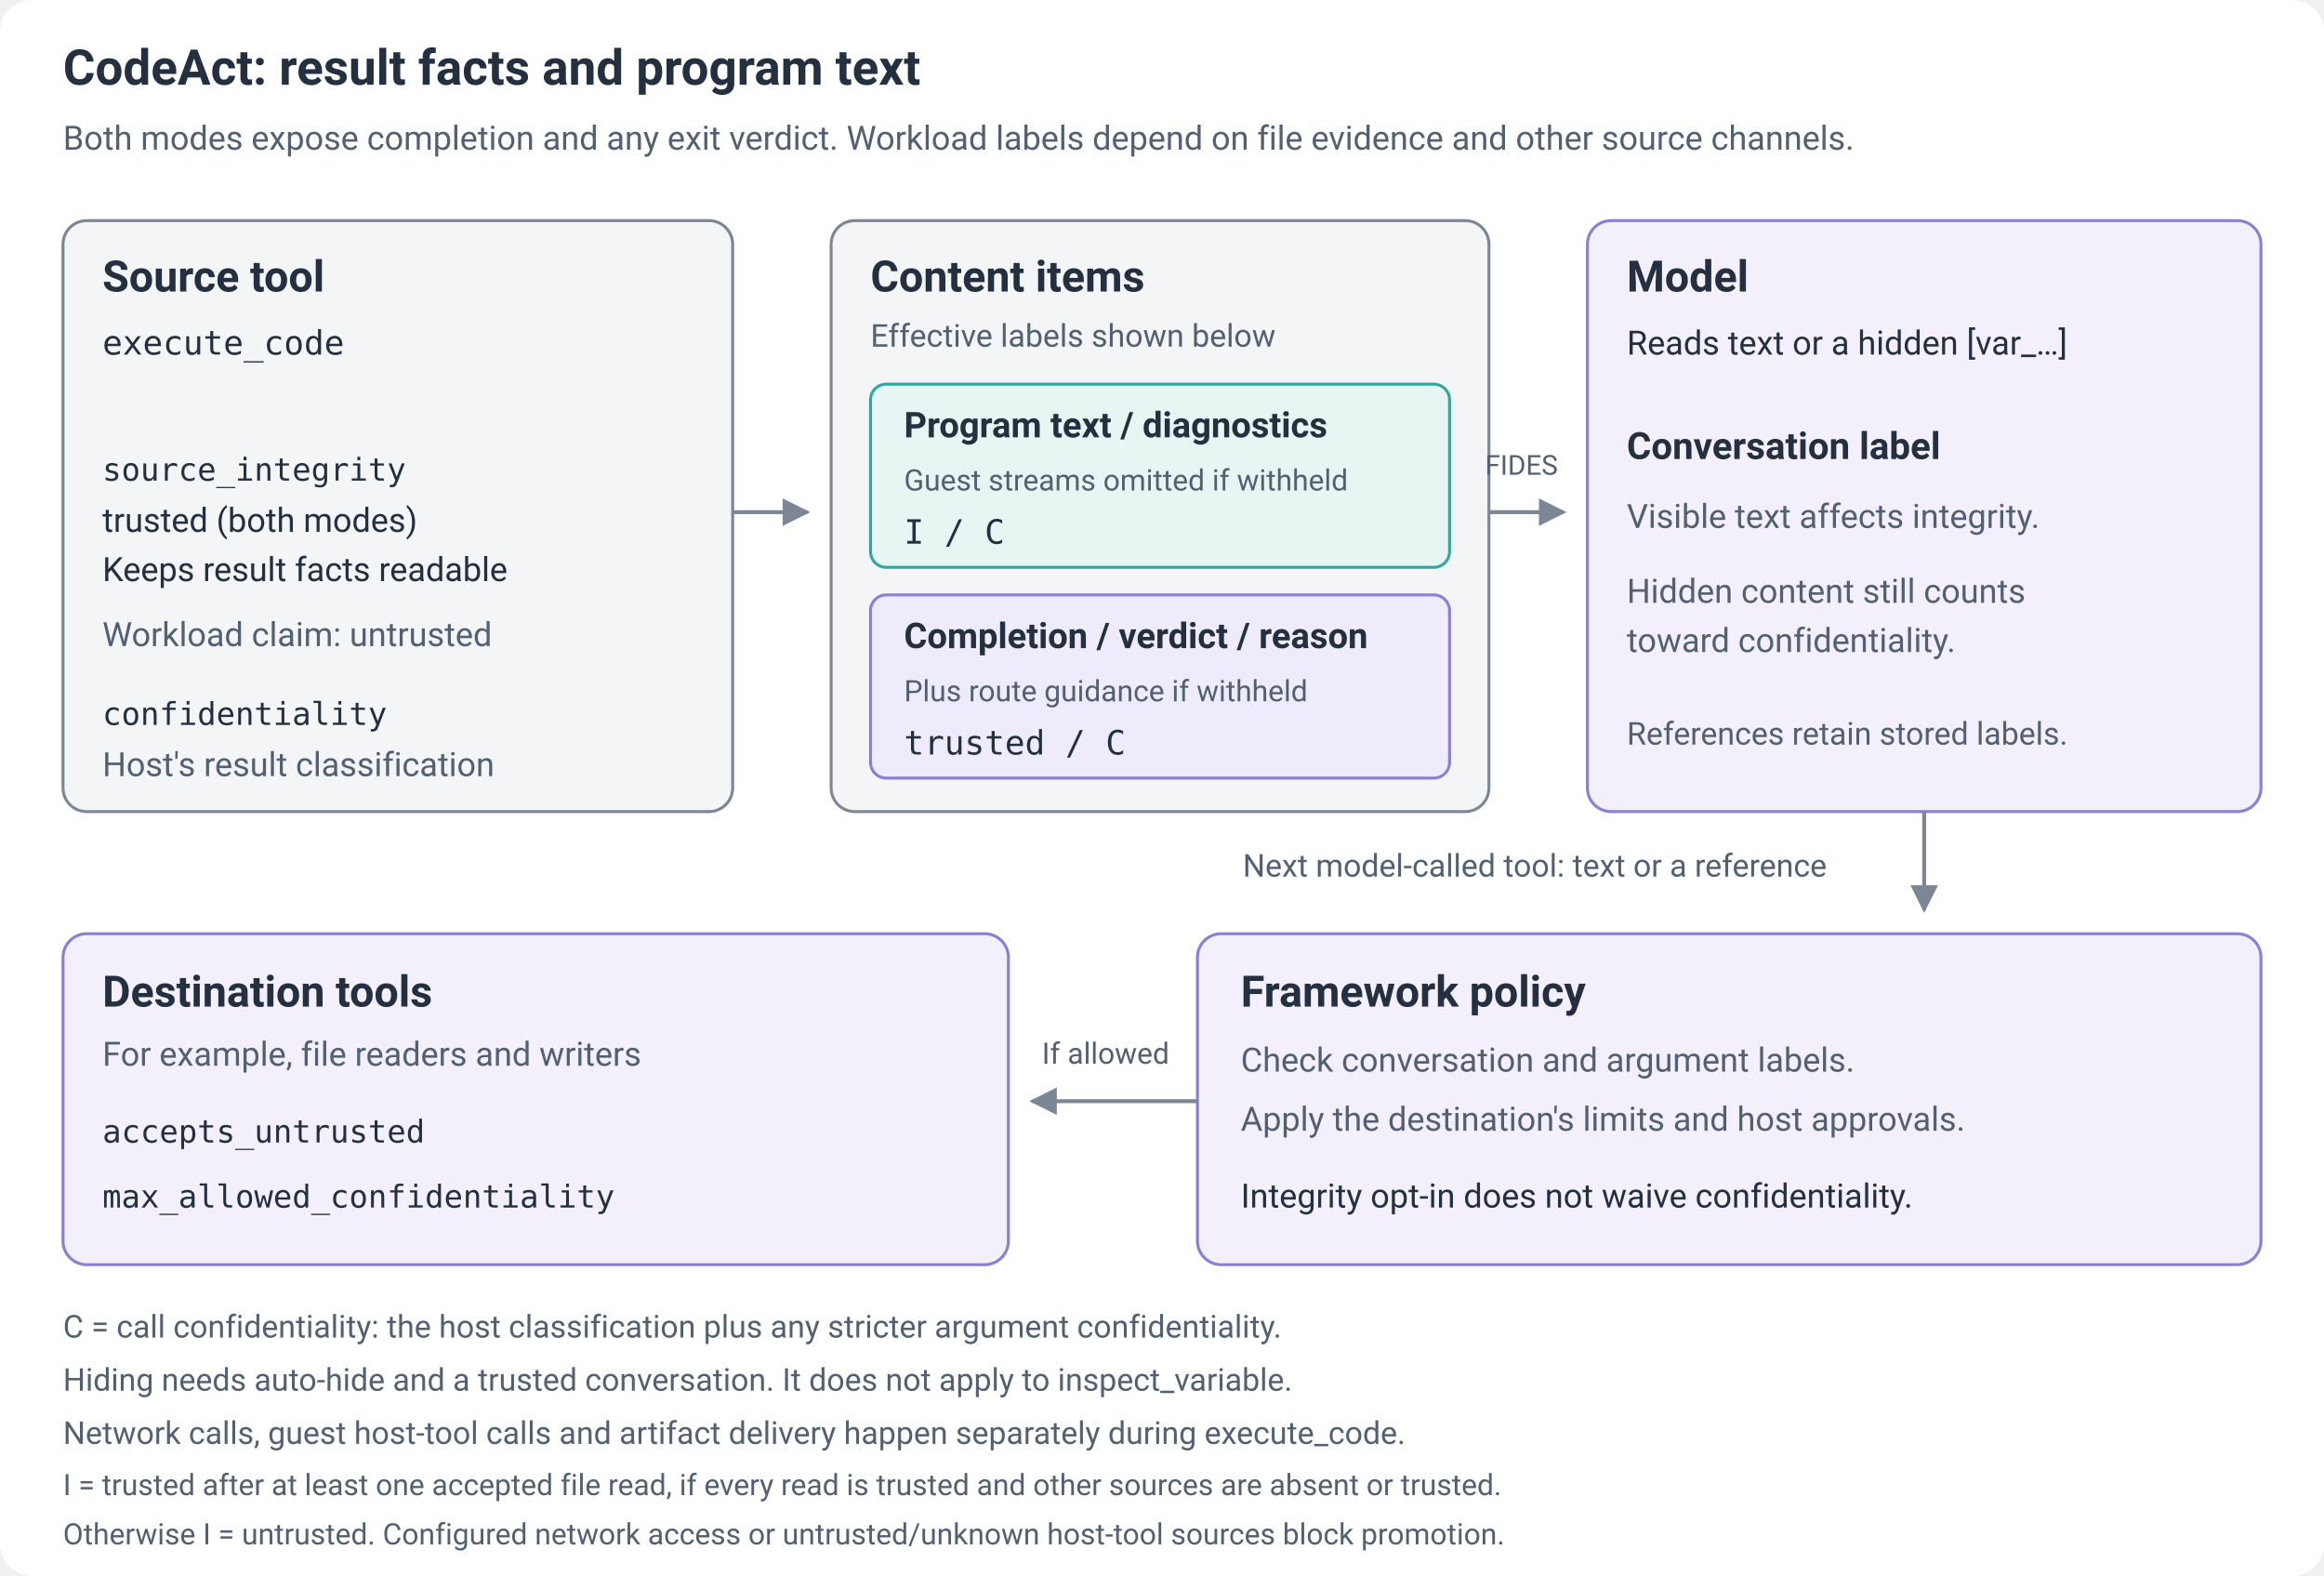
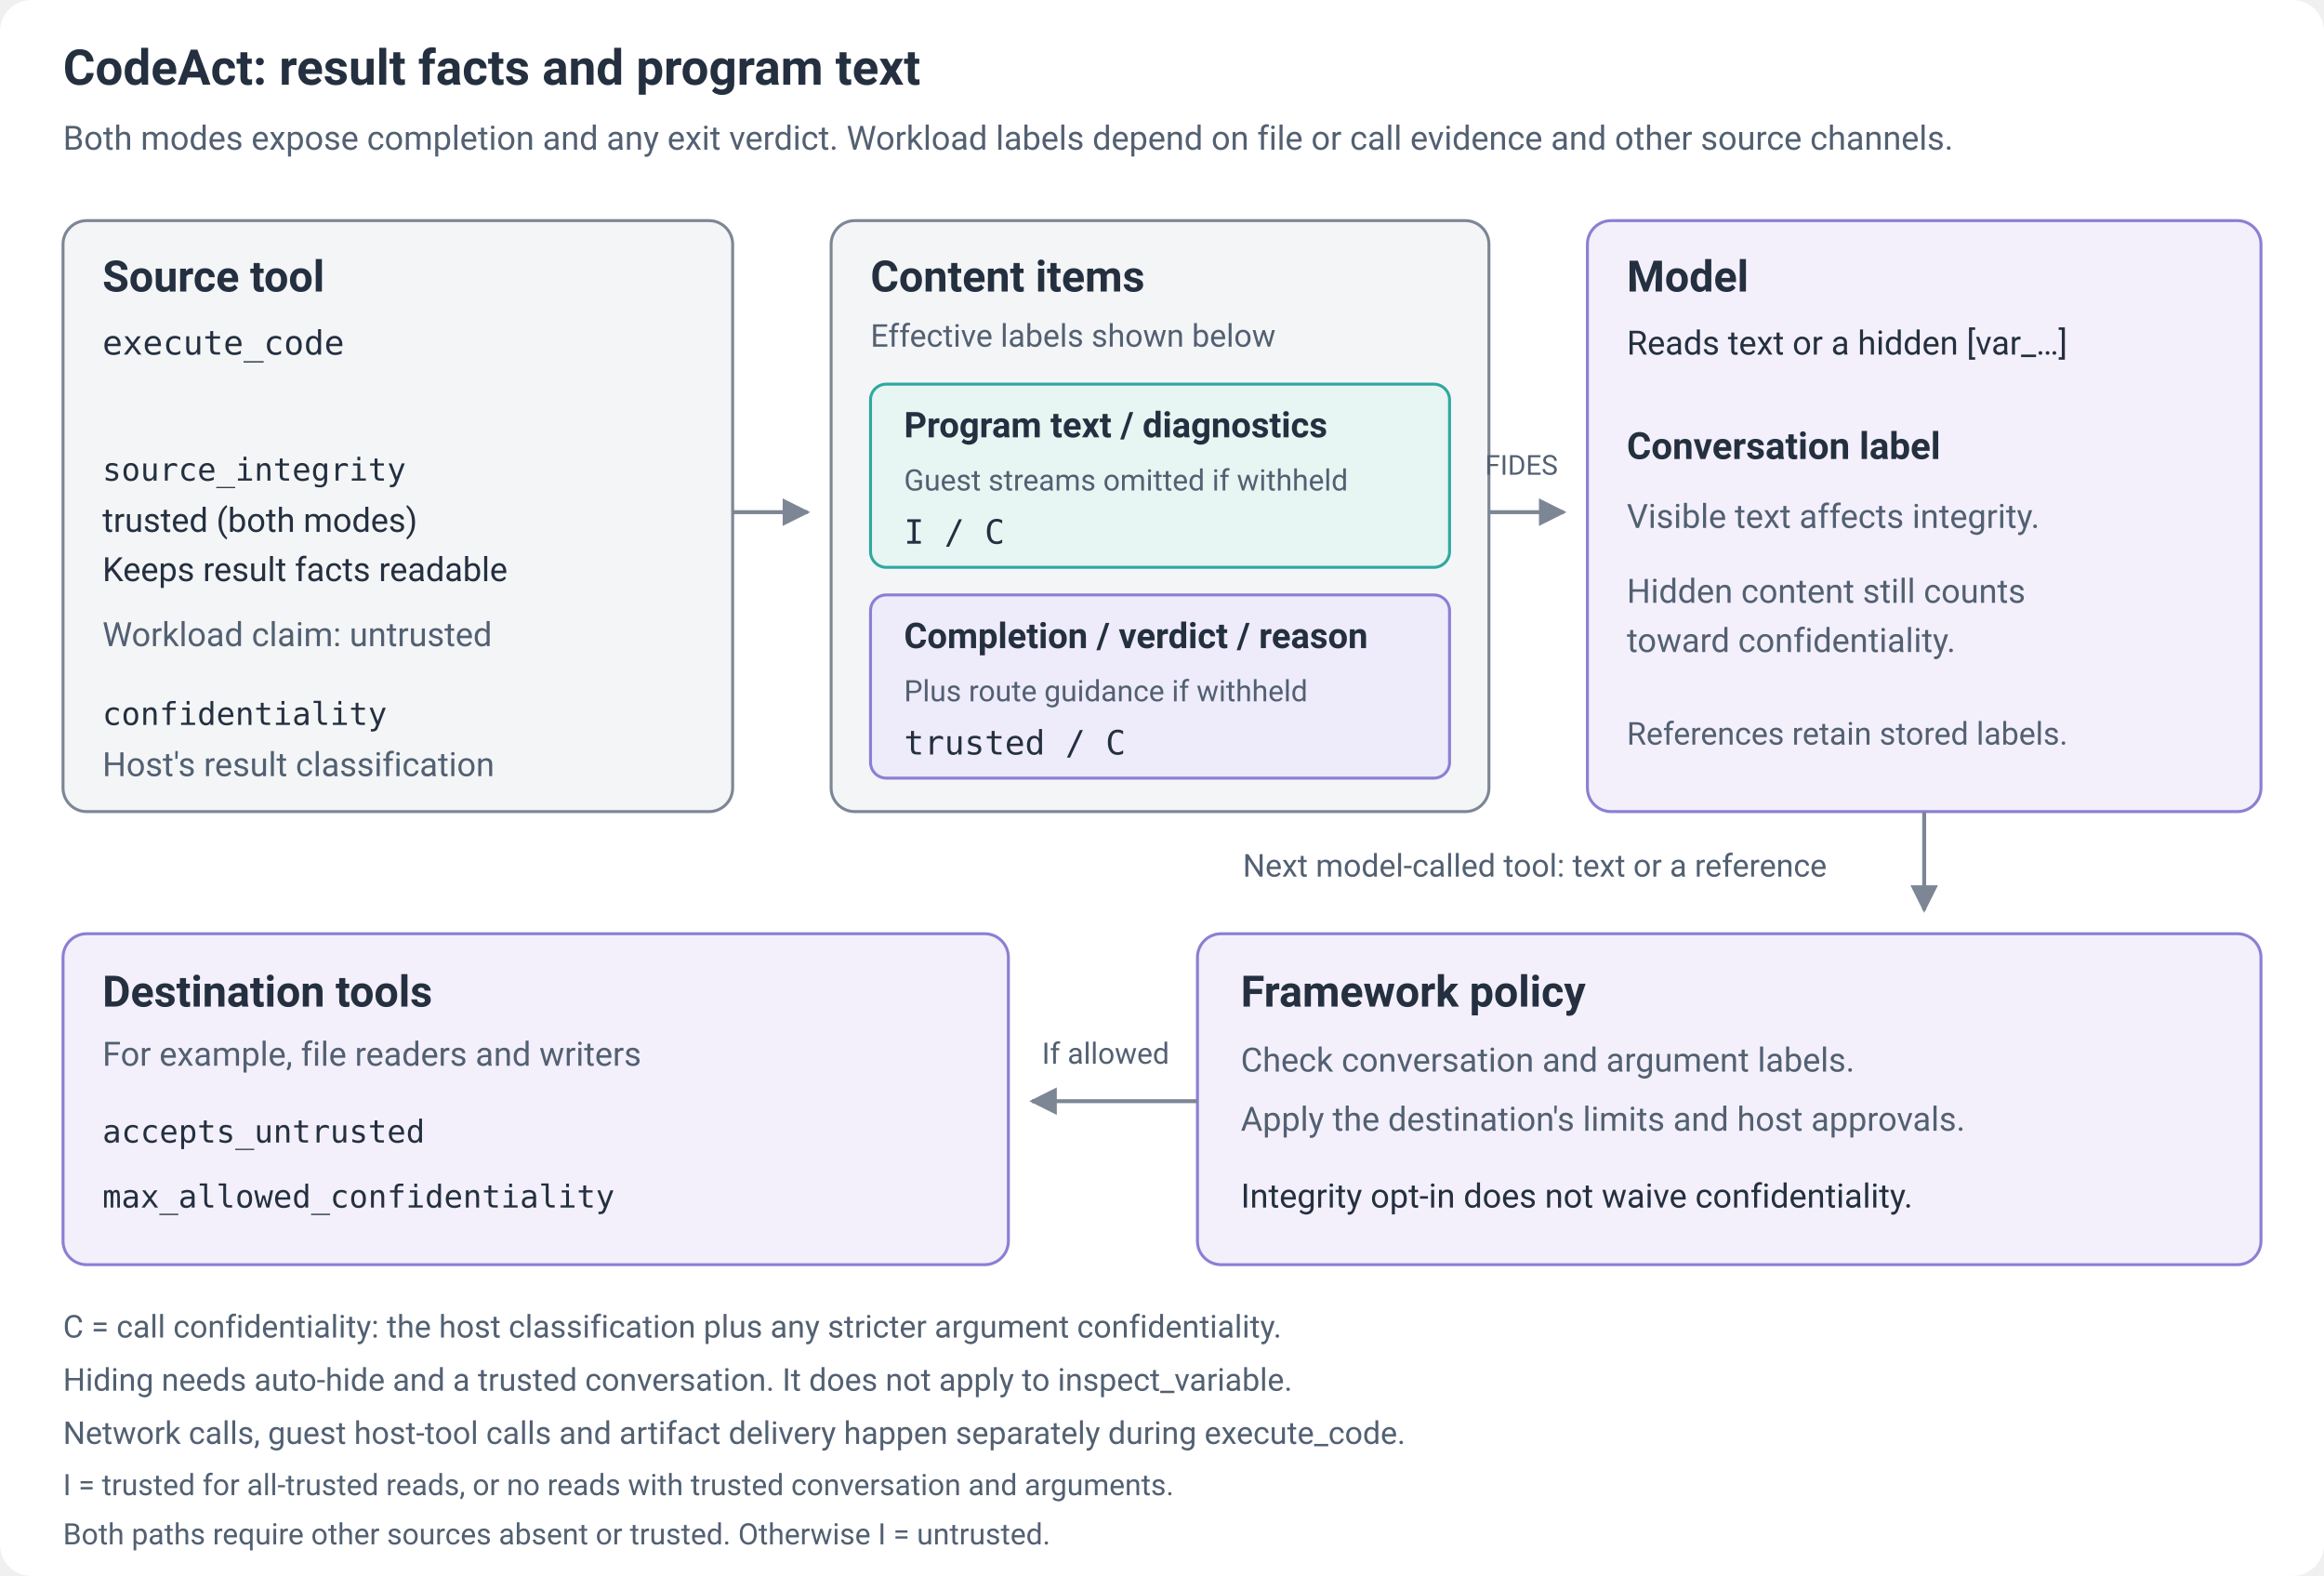
<svg xmlns="http://www.w3.org/2000/svg" viewBox="0 0 1180 800" width="1180" height="800" role="img" aria-labelledby="codeact-title codeact-desc" font-family="ui-sans-serif, system-ui, -apple-system, 'Segoe UI', Roboto, Helvetica, Arial, sans-serif">
  <defs>
    <marker id="codeact-arrow" viewBox="0 0 10 10" refX="9" refY="5" markerWidth="7" markerHeight="7" orient="auto-start-reverse">
      <path d="M 0 0 L 10 5 L 0 10 z" fill="#7d8694" />
    </marker>
  </defs>
  <rect width="1180" height="800" rx="16" fill="#ffffff" />
  <text x="32" y="43" font-size="25" font-weight="600" fill="#243040">CodeAct: result facts and program text</text>
-   <text x="32" y="76" font-size="17" fill="#526072">Both modes expose completion and any exit verdict. Workload labels depend on file evidence and other source channels.</text>
+   <text x="32" y="76" font-size="17" fill="#526072">Both modes expose completion and any exit verdict. Workload labels depend on file or call evidence and other source channels.</text>
  <rect x="32" y="112" width="340" height="300" rx="12" fill="#f4f5f7" stroke="#7d8694" stroke-width="1.5" />
  <text x="52" y="148" font-size="22" font-weight="600" fill="#243040">Source tool</text>
  <text x="52" y="180" font-size="17" font-family="ui-monospace, Consolas, monospace" fill="#243040">execute_code</text>
  <text x="52" y="244" font-size="16" font-family="ui-monospace, Consolas, monospace" fill="#243040">source_integrity</text>
  <text x="52" y="270" font-size="17" fill="#243040">trusted (both modes)</text>
  <text x="52" y="295" font-size="17" fill="#243040">Keeps result facts readable</text>
  <text x="52" y="328" font-size="17" fill="#526072">Workload claim: untrusted</text>
  <text x="52" y="368" font-size="16" font-family="ui-monospace, Consolas, monospace" fill="#243040">confidentiality</text>
  <text x="52" y="394" font-size="17" fill="#526072">Host's result classification</text>
  <path d="M 372 260 H 410" fill="none" stroke="#7d8694" stroke-width="2" marker-end="url(#codeact-arrow)" />
  <rect x="422" y="112" width="334" height="300" rx="12" fill="#f4f5f7" stroke="#7d8694" stroke-width="1.5" />
  <text x="442" y="148" font-size="22" font-weight="600" fill="#243040">Content items</text>
  <text x="442" y="176" font-size="16" fill="#526072">Effective labels shown below</text>
  <rect x="442" y="195" width="294" height="93" rx="8" fill="#e7f5f3" stroke="#2fa8a0" stroke-width="1.5" />
  <text x="459" y="222" font-size="18" font-weight="600" fill="#243040">Program text / diagnostics</text>
  <text x="459" y="249" font-size="15" fill="#526072">Guest streams omitted if withheld</text>
  <text x="459" y="276" font-size="17" font-family="ui-monospace, Consolas, monospace" fill="#243040">I / C</text>
  <rect x="442" y="302" width="294" height="93" rx="8" fill="#eeebfa" stroke="#8b7fd4" stroke-width="1.5" />
  <text x="459" y="329" font-size="18" font-weight="600" fill="#243040">Completion / verdict / reason</text>
  <text x="459" y="356" font-size="15" fill="#526072">Plus route guidance if withheld</text>
  <text x="459" y="383" font-size="17" font-family="ui-monospace, Consolas, monospace" fill="#243040">trusted / C</text>
  <path d="M 756 260 H 794" fill="none" stroke="#7d8694" stroke-width="2" marker-end="url(#codeact-arrow)" />
  <text x="754" y="241" font-size="14" fill="#526072">FIDES</text>
  <rect x="806" y="112" width="342" height="300" rx="12" fill="#f3f0fb" stroke="#8b7fd4" stroke-width="1.5" />
  <text x="826" y="148" font-size="22" font-weight="600" fill="#243040">Model</text>
  <text x="826" y="180" font-size="17" fill="#243040">Reads text or a hidden [var_…]</text>
  <text x="826" y="233" font-size="19" font-weight="600" fill="#243040">Conversation label</text>
  <text x="826" y="268" font-size="17" fill="#526072">Visible text affects integrity.</text>
  <text x="826" y="306" font-size="17" fill="#526072">Hidden content still counts</text>
  <text x="826" y="331" font-size="17" fill="#526072">toward confidentiality.</text>
  <text x="826" y="378" font-size="16" fill="#526072">References retain stored labels.</text>
  <path d="M 977 412 V 462" fill="none" stroke="#7d8694" stroke-width="2" marker-end="url(#codeact-arrow)" />
  <text x="631" y="445" font-size="16" fill="#526072">Next model-called tool: text or a reference</text>
  <rect x="608" y="474" width="540" height="168" rx="12" fill="#f3f0fb" stroke="#8b7fd4" stroke-width="1.5" />
  <text x="630" y="511" font-size="22" font-weight="600" fill="#243040">Framework policy</text>
  <text x="630" y="544" font-size="17" fill="#526072">Check conversation and argument labels.</text>
  <text x="630" y="574" font-size="17" fill="#526072">Apply the destination's limits and host approvals.</text>
  <text x="630" y="613" font-size="17" fill="#243040">Integrity opt-in does not waive confidentiality.</text>
  <path d="M 608 559 H 524" fill="none" stroke="#7d8694" stroke-width="2" marker-end="url(#codeact-arrow)" />
  <text x="529" y="540" font-size="15" fill="#526072">If allowed</text>
  <rect x="32" y="474" width="480" height="168" rx="12" fill="#f3f0fb" stroke="#8b7fd4" stroke-width="1.5" />
  <text x="52" y="511" font-size="22" font-weight="600" fill="#243040">Destination tools</text>
  <text x="52" y="541" font-size="17" fill="#526072">For example, file readers and writers</text>
  <text x="52" y="580" font-size="16" font-family="ui-monospace, Consolas, monospace" fill="#243040">accepts_untrusted</text>
  <text x="52" y="613" font-size="16" font-family="ui-monospace, Consolas, monospace" fill="#243040">max_allowed_confidentiality</text>
  <text x="32" y="679" font-size="16" fill="#526072">C = call confidentiality: the host classification plus any stricter argument confidentiality.</text>
  <text x="32" y="706" font-size="16" fill="#526072">Hiding needs auto-hide and a trusted conversation. It does not apply to inspect_variable.</text>
  <text x="32" y="733" font-size="16" fill="#526072">Network calls, guest host-tool calls and artifact delivery happen separately during execute_code.</text>
-   <text x="32" y="759" font-size="15" fill="#526072">I = trusted after at least one accepted file read, if every read is trusted and other sources are absent or trusted.</text>
-   <text x="32" y="784" font-size="15" fill="#526072">Otherwise I = untrusted. Configured network access or untrusted/unknown host-tool sources block promotion.</text>
+   <text x="32" y="759" font-size="15" fill="#526072">I = trusted for all-trusted reads, or no reads with trusted conversation and arguments.</text>
+   <text x="32" y="784" font-size="15" fill="#526072">Both paths require other sources absent or trusted. Otherwise I = untrusted.</text>
</svg>
